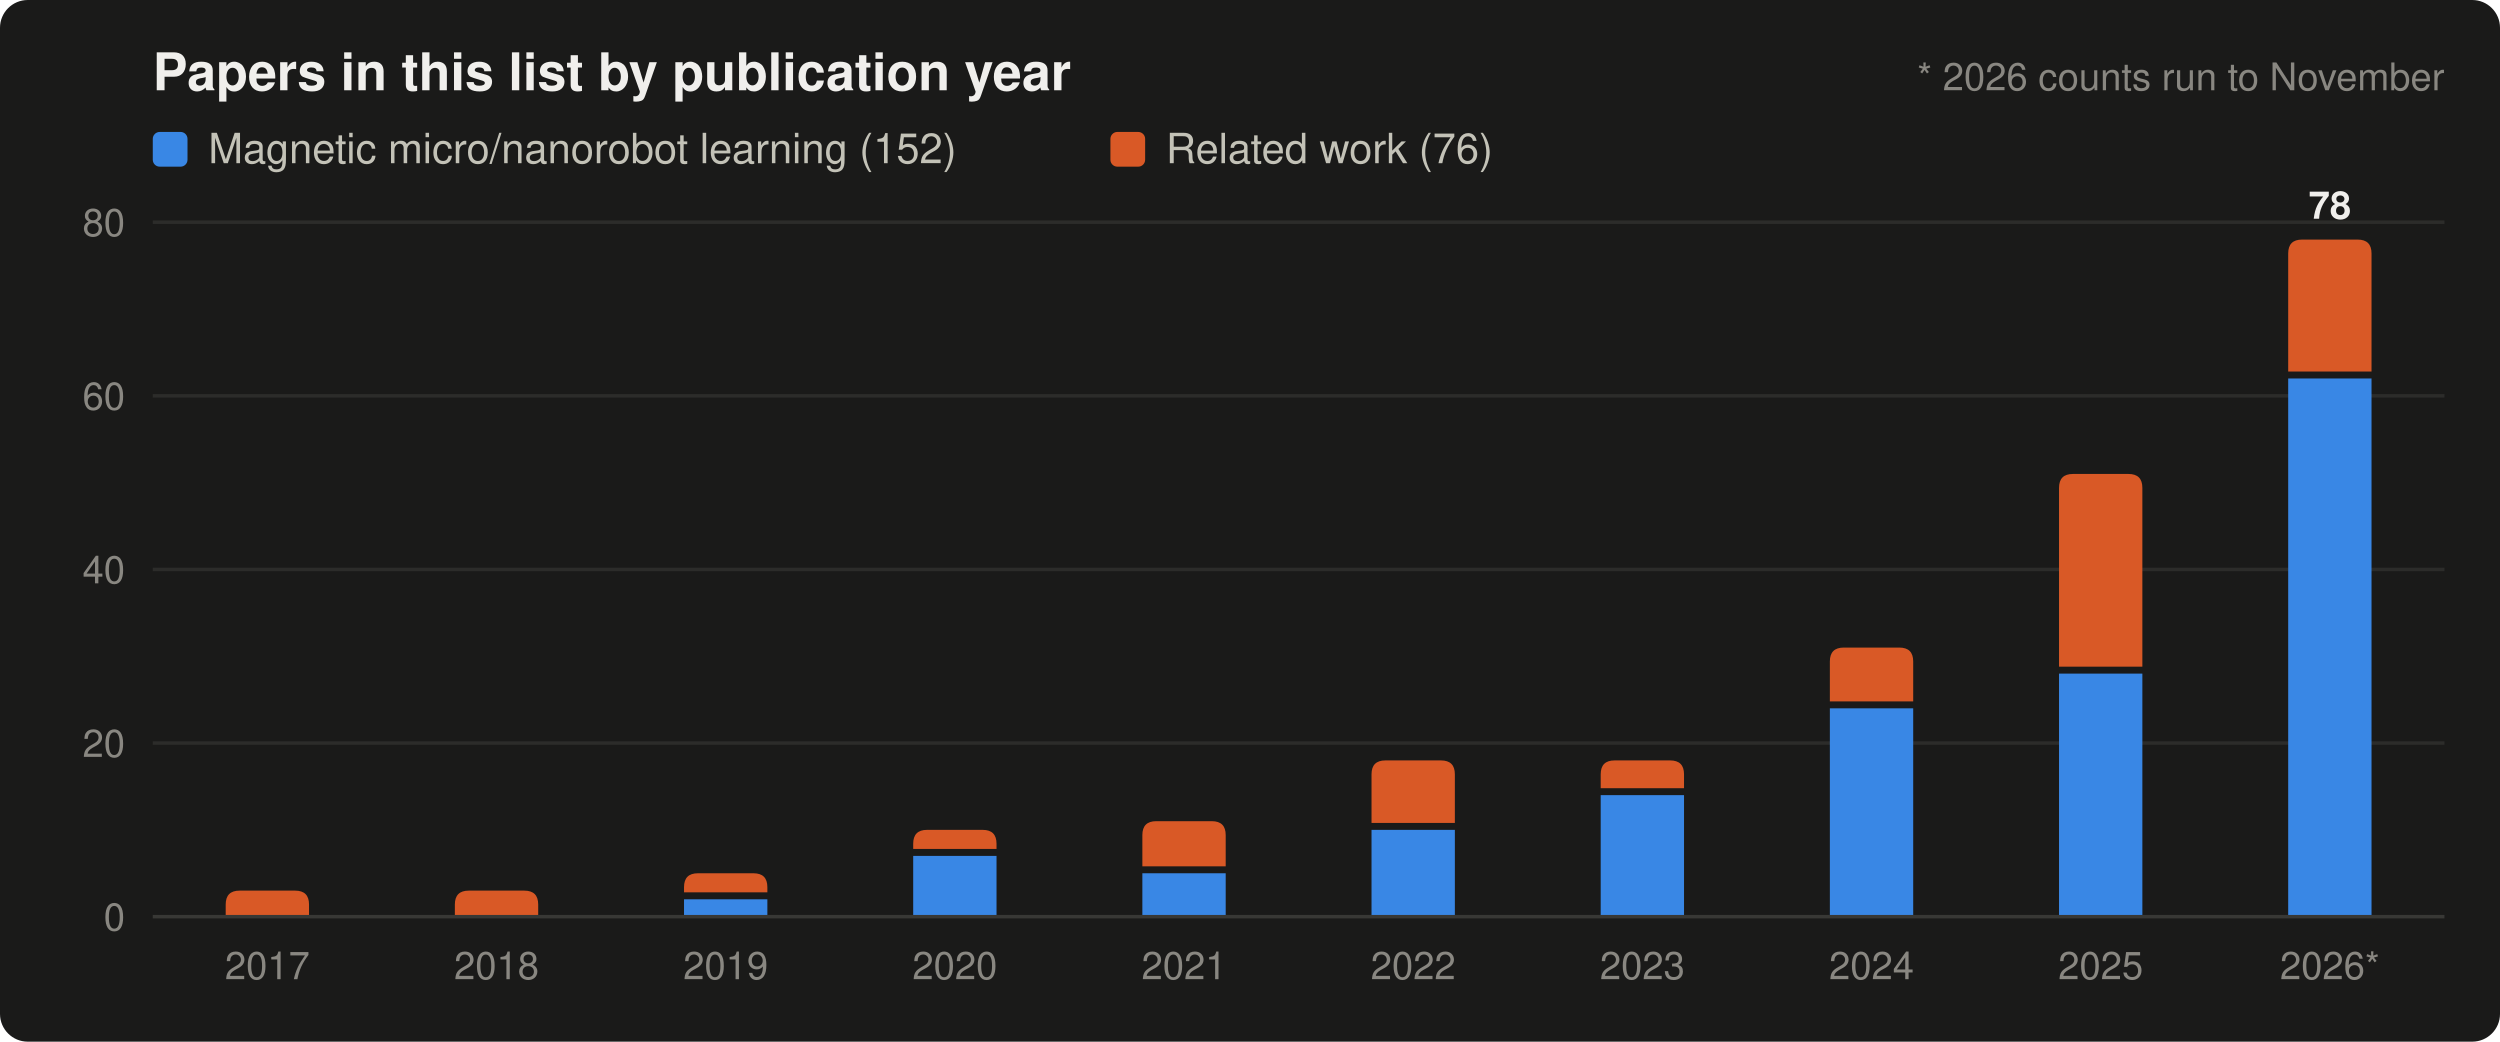
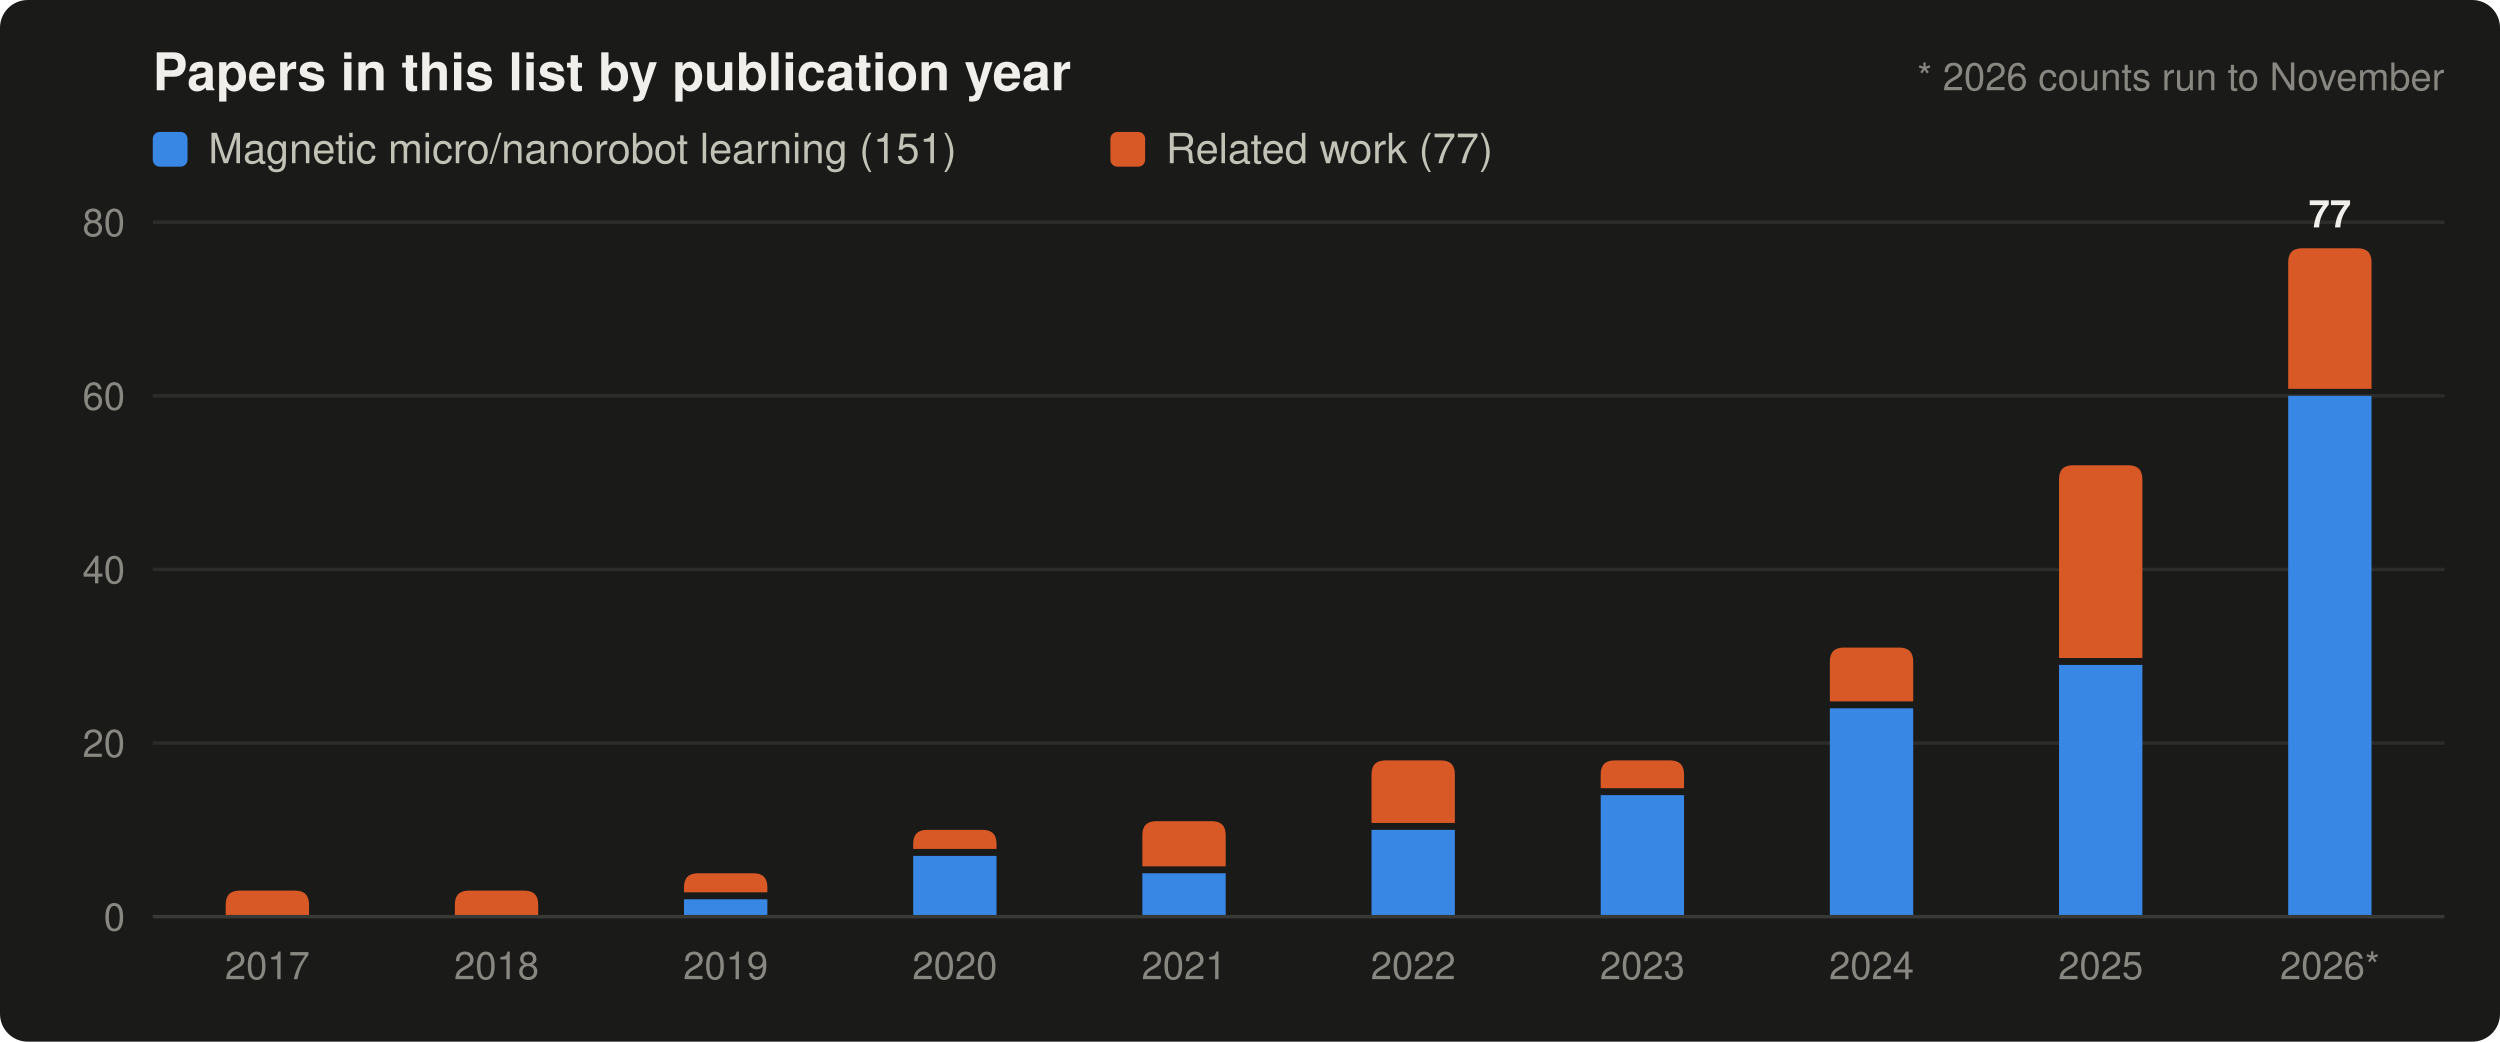
<svg xmlns="http://www.w3.org/2000/svg" width="720" height="300" viewBox="0 0 720 300" role="img" aria-label="Papers in the list per publication year, core versus related">
  <rect width="720" height="300" rx="8" fill="#1a1a19" />
  <text x="44" y="26" font-family="-apple-system, 'Segoe UI', Helvetica, Arial, sans-serif" font-size="15" font-weight="600" fill="#f0efec">Papers in this list by publication year</text>
  <rect x="44" y="38" width="10" height="10" rx="2" fill="#3987e5" />
-   <text x="60" y="47" font-family="-apple-system, 'Segoe UI', Helvetica, Arial, sans-serif" font-size="12" fill="#c3c2b7">Magnetic micro/nanorobot learning (152)</text>
+   <text x="60" y="47" font-family="-apple-system, 'Segoe UI', Helvetica, Arial, sans-serif" font-size="12" fill="#c3c2b7">Magnetic micro/nanorobot learning (151)</text>
  <rect x="319.8" y="38" width="10" height="10" rx="2" fill="#d95926" />
-   <text x="335.8" y="47" font-family="-apple-system, 'Segoe UI', Helvetica, Arial, sans-serif" font-size="12" fill="#c3c2b7">Related work (76)</text>
+   <text x="335.8" y="47" font-family="-apple-system, 'Segoe UI', Helvetica, Arial, sans-serif" font-size="12" fill="#c3c2b7">Related work (77)</text>
  <text x="36" y="268.0" text-anchor="end" font-family="-apple-system, 'Segoe UI', Helvetica, Arial, sans-serif" font-size="11" fill="#898781">0</text>
  <line x1="44" y1="214.0" x2="704" y2="214.0" stroke="#2c2c2a" stroke-width="1" />
  <text x="36" y="218.0" text-anchor="end" font-family="-apple-system, 'Segoe UI', Helvetica, Arial, sans-serif" font-size="11" fill="#898781">20</text>
  <line x1="44" y1="164.0" x2="704" y2="164.0" stroke="#2c2c2a" stroke-width="1" />
  <text x="36" y="168.0" text-anchor="end" font-family="-apple-system, 'Segoe UI', Helvetica, Arial, sans-serif" font-size="11" fill="#898781">40</text>
  <line x1="44" y1="114.0" x2="704" y2="114.0" stroke="#2c2c2a" stroke-width="1" />
  <text x="36" y="118.0" text-anchor="end" font-family="-apple-system, 'Segoe UI', Helvetica, Arial, sans-serif" font-size="11" fill="#898781">60</text>
  <line x1="44" y1="64.0" x2="704" y2="64.0" stroke="#2c2c2a" stroke-width="1" />
  <text x="36" y="68.0" text-anchor="end" font-family="-apple-system, 'Segoe UI', Helvetica, Arial, sans-serif" font-size="11" fill="#898781">80</text>
  <path d="M65.0,264.0V260.5Q65.0,256.5 69.0,256.5H85.0Q89.0,256.5 89.0,260.5V264.0Z" fill="#d95926" />
  <text x="77.0" y="282" text-anchor="middle" font-family="-apple-system, 'Segoe UI', Helvetica, Arial, sans-serif" font-size="11" fill="#898781">2017</text>
  <path d="M131.0,264.0V260.5Q131.0,256.5 135.0,256.5H151.0Q155.0,256.5 155.0,260.5V264.0Z" fill="#d95926" />
  <text x="143.0" y="282" text-anchor="middle" font-family="-apple-system, 'Segoe UI', Helvetica, Arial, sans-serif" font-size="11" fill="#898781">2018</text>
  <path d="M197.0,264.0V259.0H221.0V264.0Z" fill="#3987e5" />
  <path d="M197.0,257.0V255.5Q197.0,251.5 201.0,251.5H217.0Q221.0,251.5 221.0,255.5V257.0Z" fill="#d95926" />
  <text x="209.0" y="282" text-anchor="middle" font-family="-apple-system, 'Segoe UI', Helvetica, Arial, sans-serif" font-size="11" fill="#898781">2019</text>
  <path d="M263.0,264.0V246.5H287.0V264.0Z" fill="#3987e5" />
  <path d="M263.0,244.5V243.0Q263.0,239.0 267.0,239.0H283.0Q287.0,239.0 287.0,243.0V244.5Z" fill="#d95926" />
  <text x="275.0" y="282" text-anchor="middle" font-family="-apple-system, 'Segoe UI', Helvetica, Arial, sans-serif" font-size="11" fill="#898781">2020</text>
  <path d="M329.0,264.0V251.5H353.0V264.0Z" fill="#3987e5" />
  <path d="M329.0,249.5V240.5Q329.0,236.5 333.0,236.5H349.0Q353.0,236.5 353.0,240.5V249.5Z" fill="#d95926" />
  <text x="341.0" y="282" text-anchor="middle" font-family="-apple-system, 'Segoe UI', Helvetica, Arial, sans-serif" font-size="11" fill="#898781">2021</text>
  <path d="M395.0,264.0V239.0H419.0V264.0Z" fill="#3987e5" />
  <path d="M395.0,237.0V223.0Q395.0,219.0 399.0,219.0H415.0Q419.0,219.0 419.0,223.0V237.0Z" fill="#d95926" />
  <text x="407.0" y="282" text-anchor="middle" font-family="-apple-system, 'Segoe UI', Helvetica, Arial, sans-serif" font-size="11" fill="#898781">2022</text>
  <path d="M461.0,264.0V229.0H485.0V264.0Z" fill="#3987e5" />
  <path d="M461.0,227.0V223.0Q461.0,219.0 465.0,219.0H481.0Q485.0,219.0 485.0,223.0V227.0Z" fill="#d95926" />
  <text x="473.0" y="282" text-anchor="middle" font-family="-apple-system, 'Segoe UI', Helvetica, Arial, sans-serif" font-size="11" fill="#898781">2023</text>
  <path d="M527.0,264.0V204.0H551.0V264.0Z" fill="#3987e5" />
  <path d="M527.0,202.0V190.5Q527.0,186.5 531.0,186.5H547.0Q551.0,186.5 551.0,190.5V202.0Z" fill="#d95926" />
  <text x="539.0" y="282" text-anchor="middle" font-family="-apple-system, 'Segoe UI', Helvetica, Arial, sans-serif" font-size="11" fill="#898781">2024</text>
-   <path d="M593.0,264.0V194.0H617.0V264.0Z" fill="#3987e5" />
-   <path d="M593.0,192.0V140.5Q593.0,136.5 597.0,136.5H613.0Q617.0,136.5 617.0,140.5V192.0Z" fill="#d95926" />
+   <path d="M593.0,264.0V191.5H617.0V264.0Z" fill="#3987e5" />
+   <path d="M593.0,189.5V138.0Q593.0,134.0 597.0,134.0H613.0Q617.0,134.0 617.0,138.0V189.5Z" fill="#d95926" />
  <text x="605.0" y="282" text-anchor="middle" font-family="-apple-system, 'Segoe UI', Helvetica, Arial, sans-serif" font-size="11" fill="#898781">2025</text>
-   <path d="M659.0,264.0V109.0H683.0V264.0Z" fill="#3987e5" />
-   <path d="M659.0,107.0V73.0Q659.0,69.0 663.0,69.0H679.0Q683.0,69.0 683.0,73.0V107.0Z" fill="#d95926" />
+   <path d="M659.0,264.0V114.0H683.0V264.0Z" fill="#3987e5" />
+   <path d="M659.0,112.0V75.5Q659.0,71.5 663.0,71.5H679.0Q683.0,71.5 683.0,75.5V112.0Z" fill="#d95926" />
  <text x="671.0" y="282" text-anchor="middle" font-family="-apple-system, 'Segoe UI', Helvetica, Arial, sans-serif" font-size="11" fill="#898781">2026*</text>
-   <text x="671.0" y="63.0" text-anchor="middle" font-family="-apple-system, 'Segoe UI', Helvetica, Arial, sans-serif" font-size="11" font-weight="600" fill="#f0efec">78</text>
+   <text x="671.0" y="65.5" text-anchor="middle" font-family="-apple-system, 'Segoe UI', Helvetica, Arial, sans-serif" font-size="11" font-weight="600" fill="#f0efec">77</text>
  <line x1="44" y1="264" x2="704" y2="264" stroke="#383835" stroke-width="1" />
  <text x="704" y="26" text-anchor="end" font-family="-apple-system, 'Segoe UI', Helvetica, Arial, sans-serif" font-size="11" fill="#898781">* 2026 counts run to November</text>
</svg>
